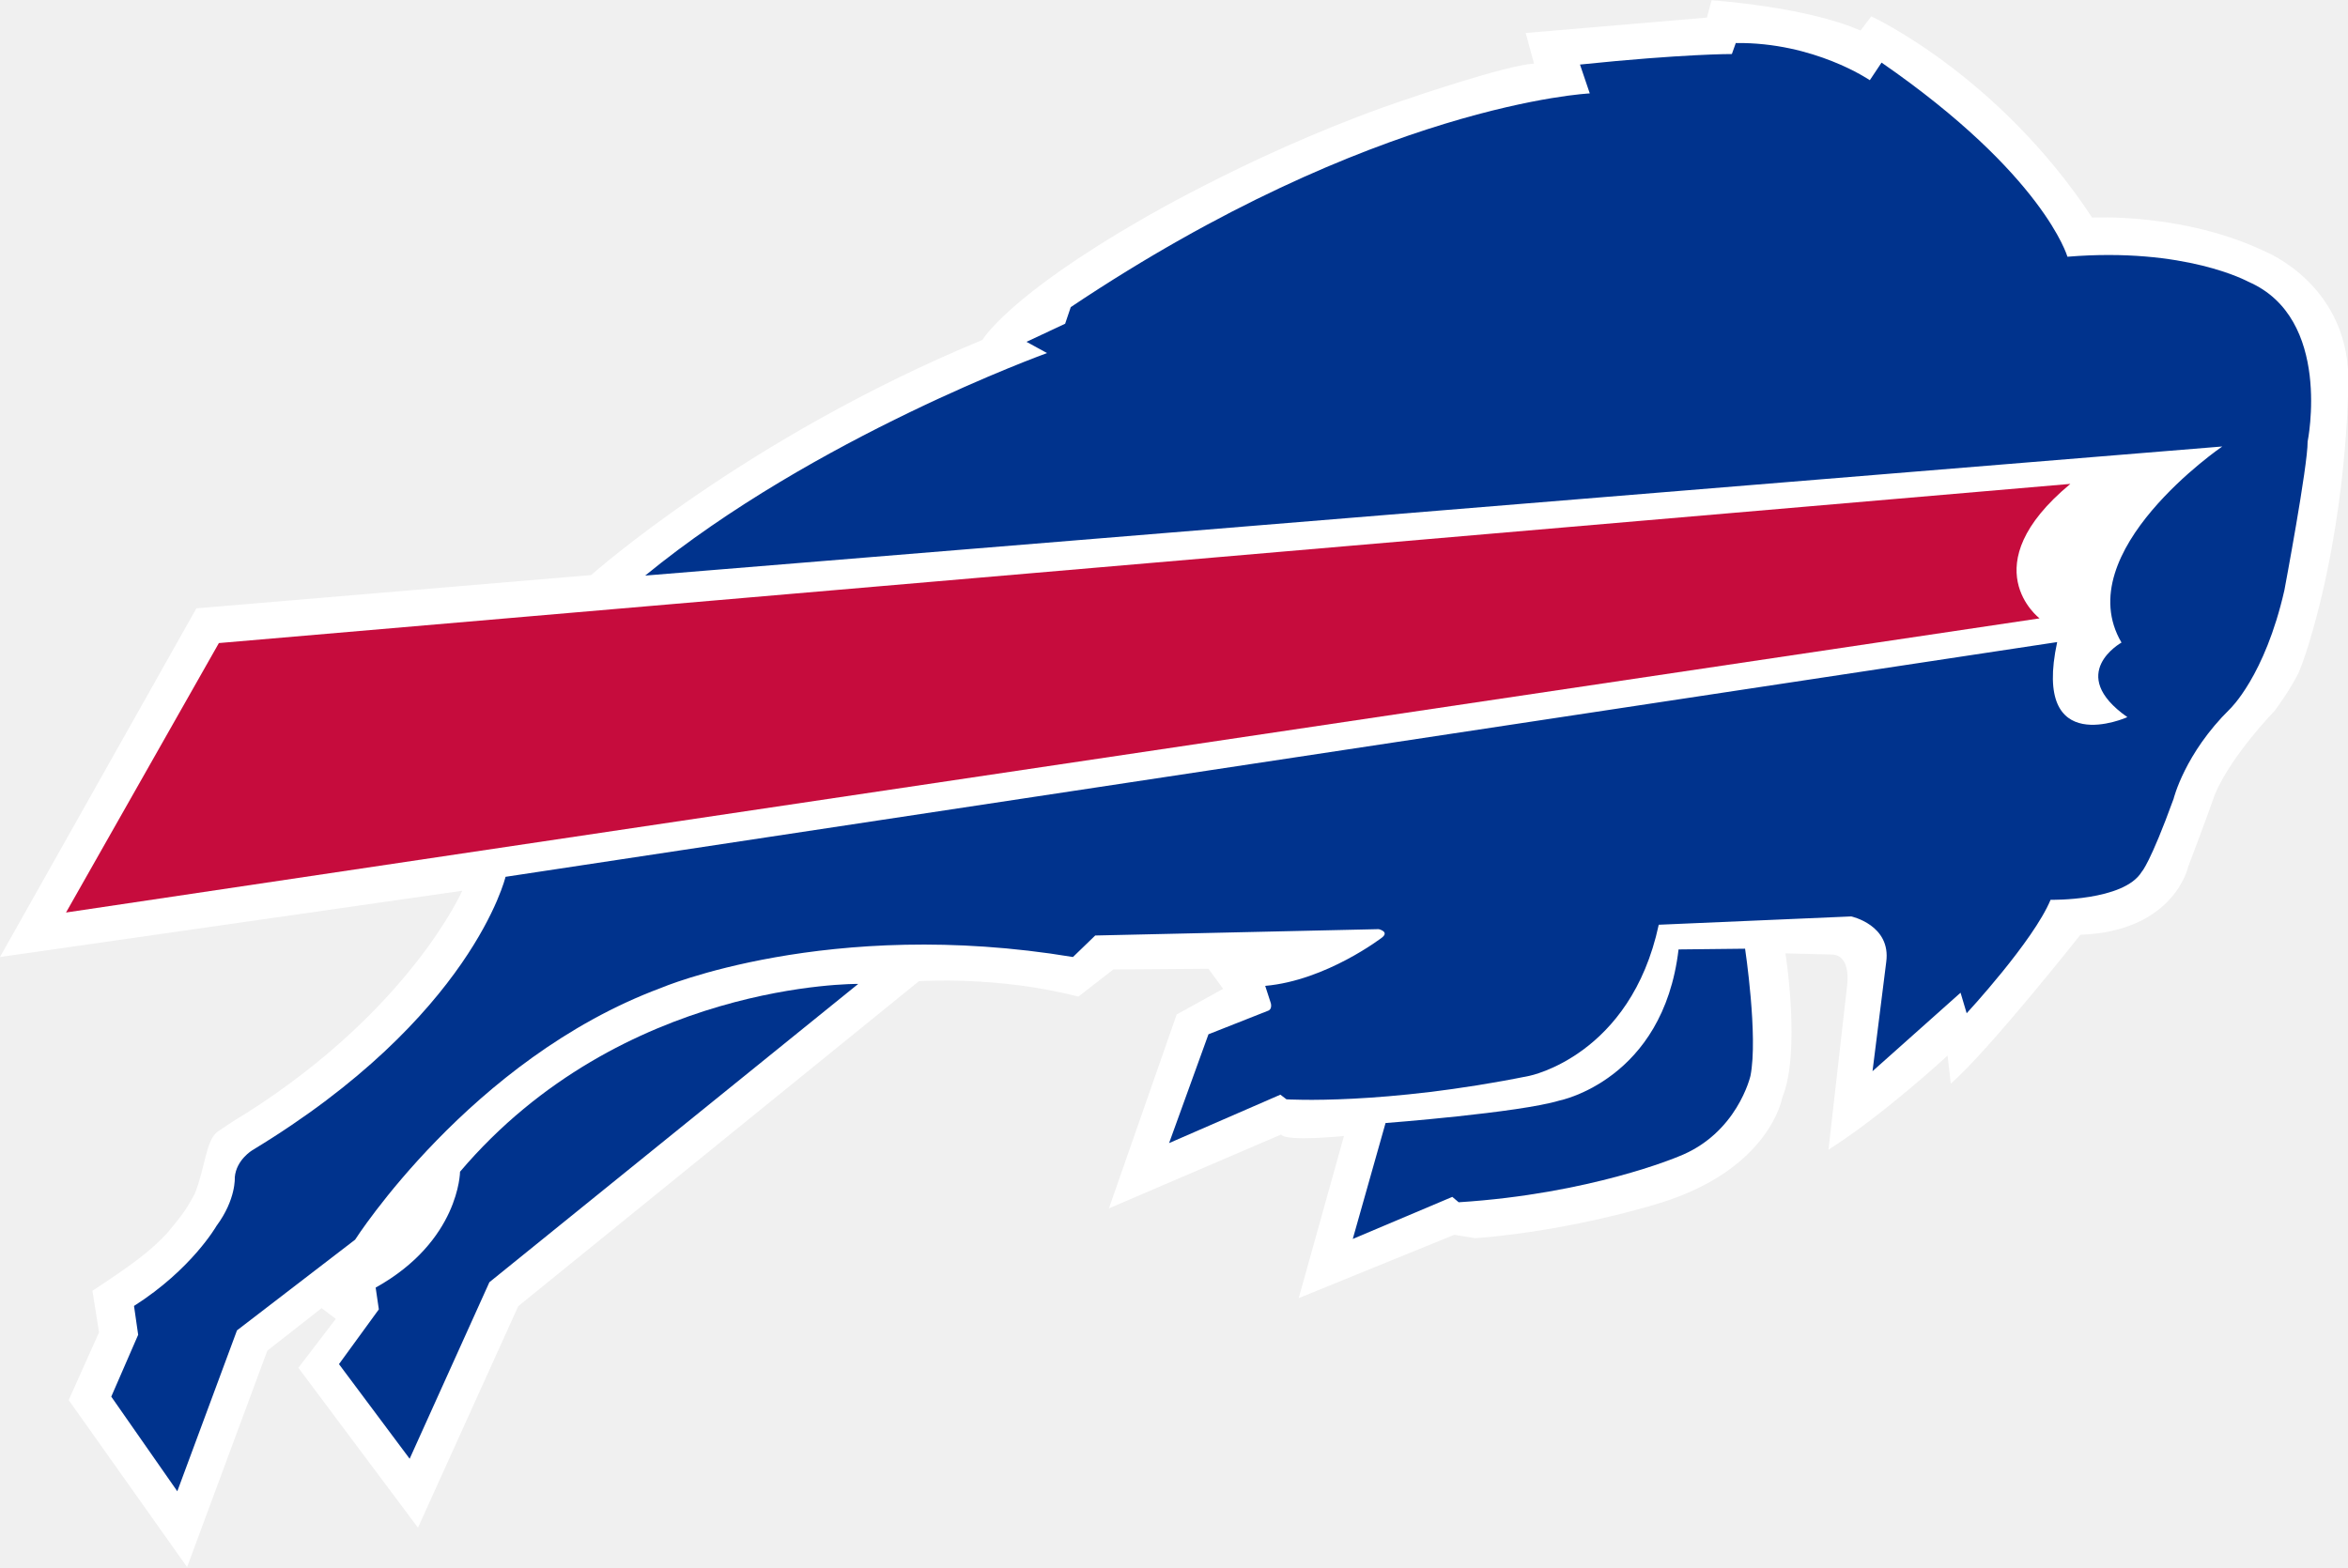
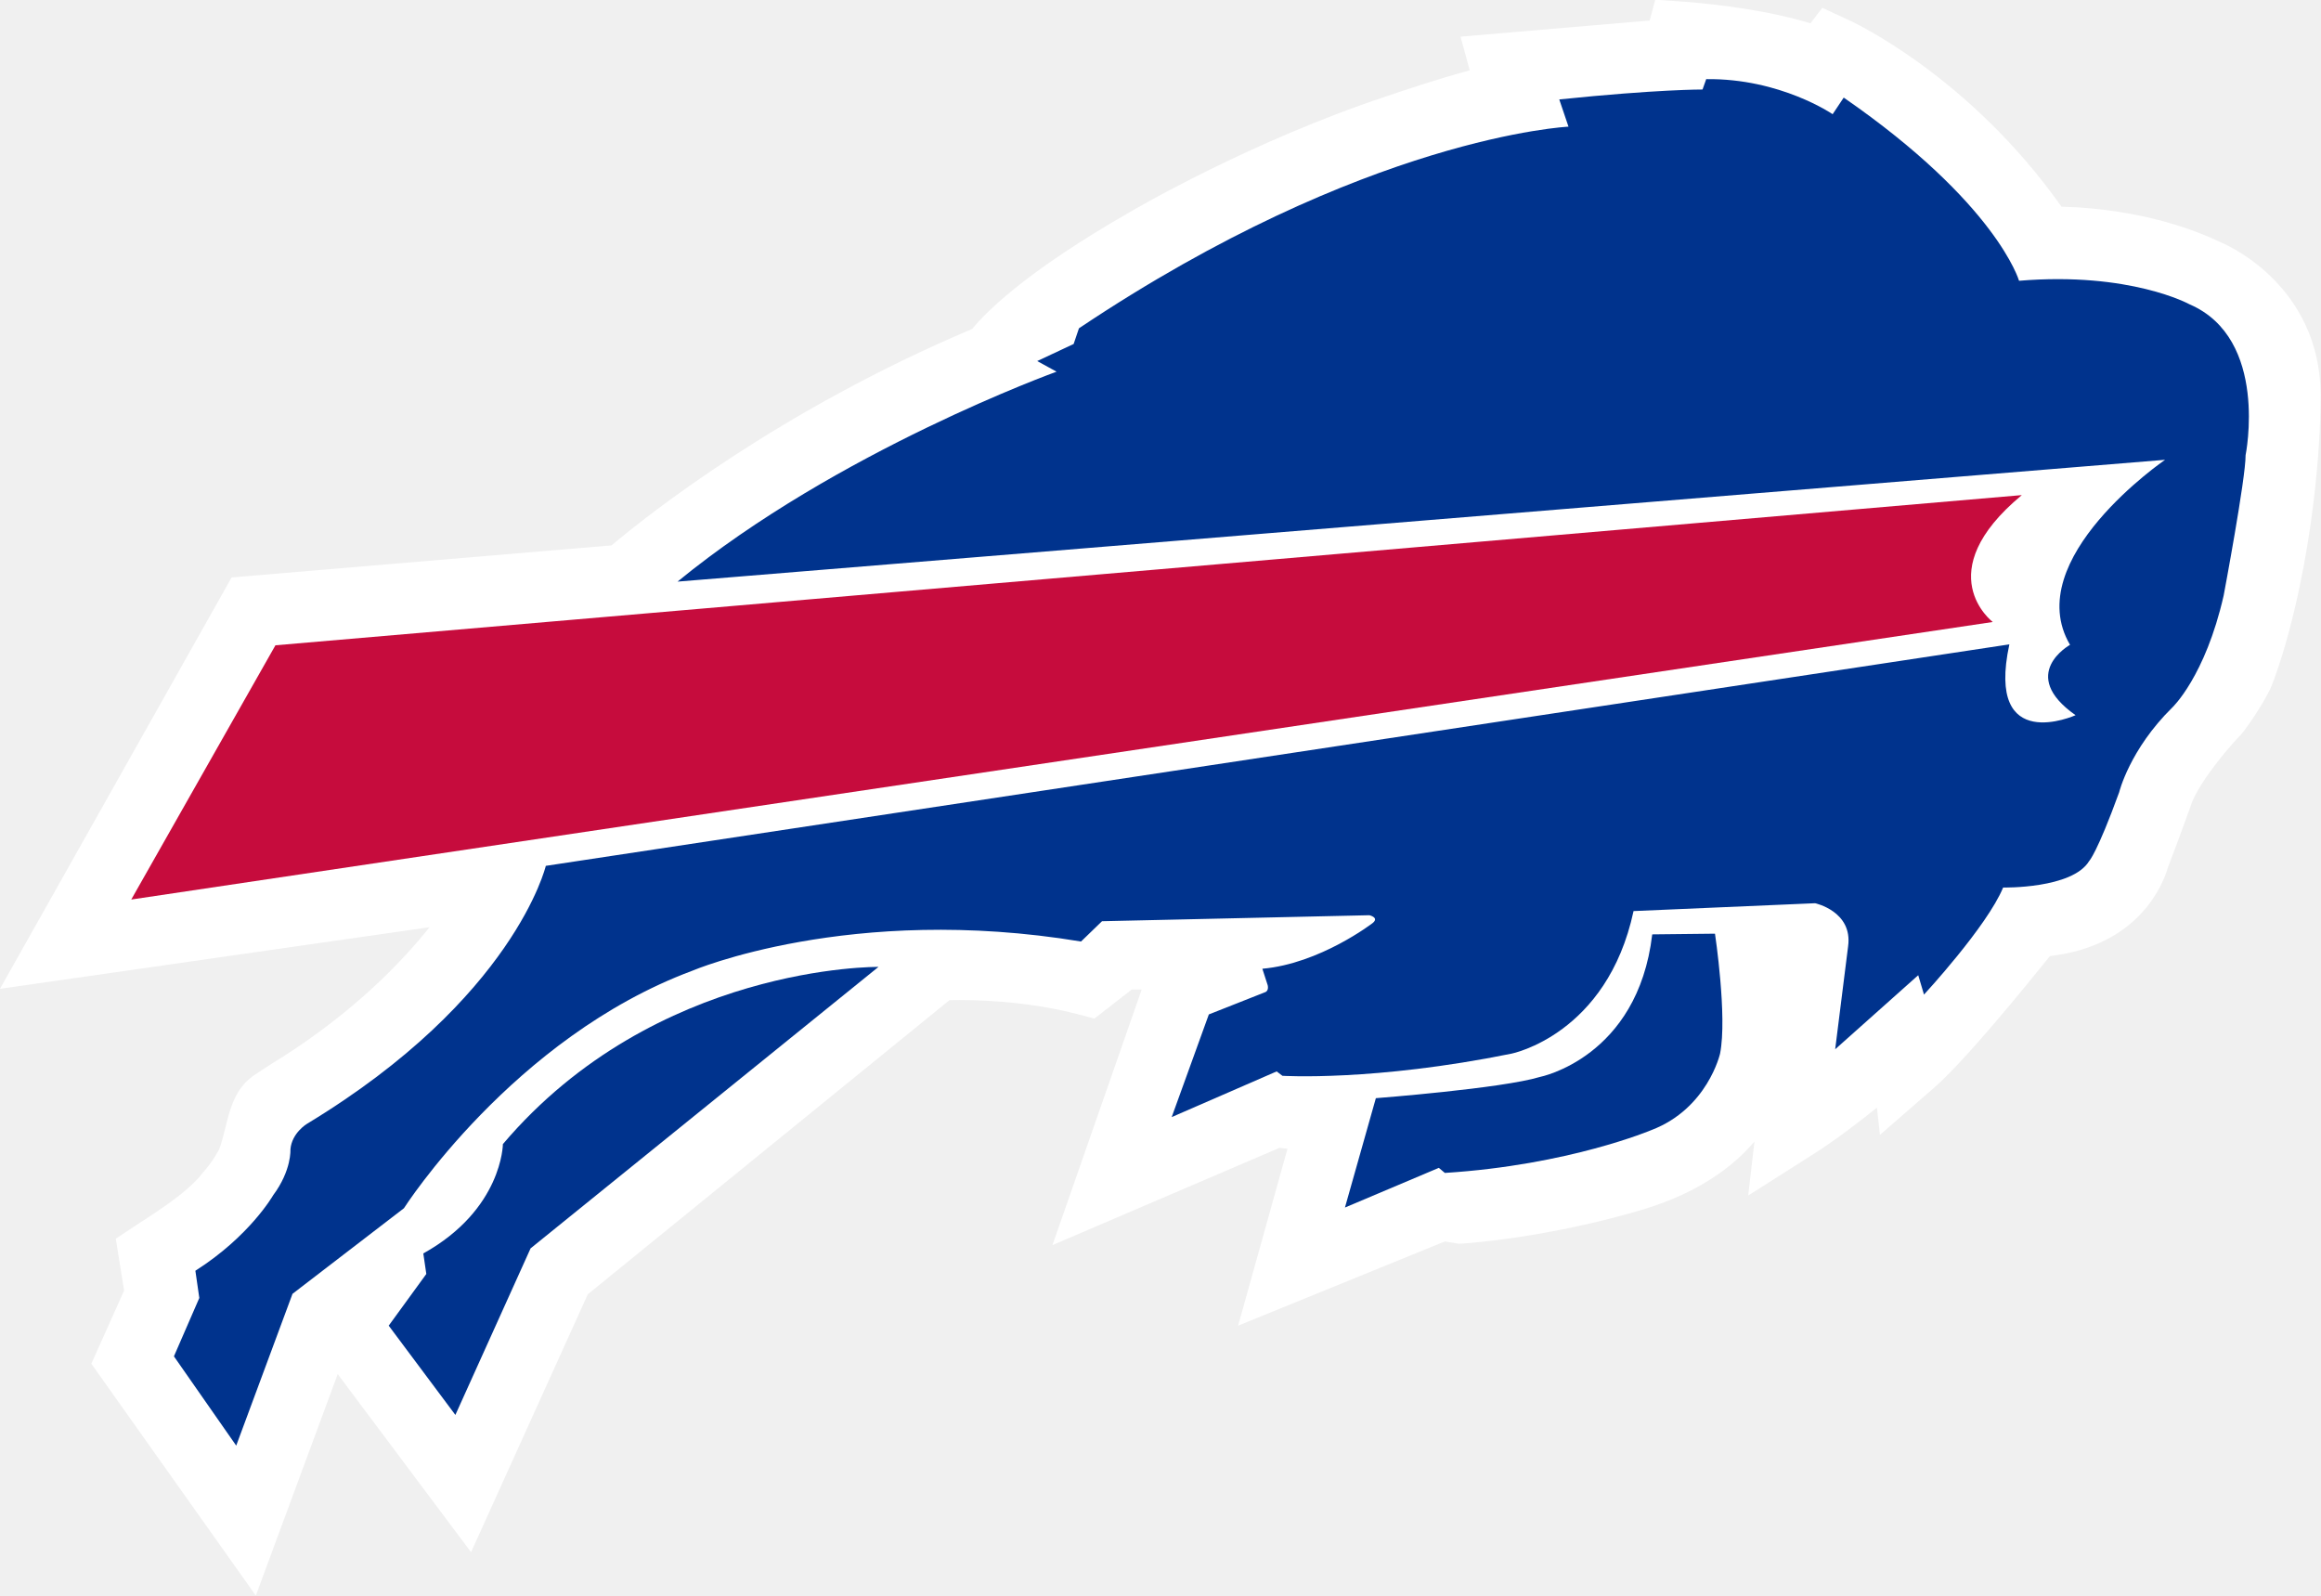
- <svg xmlns="http://www.w3.org/2000/svg" version="1.1" id="Layer_1" x="0px" y="0px" width="300px" height="200.3px" viewBox="0 0 300 200.3" style="enable-background:new 0 0 300 200.3;" xml:space="preserve">
+ <svg xmlns="http://www.w3.org/2000/svg" version="1.1" id="Layer_1" x="0px" y="0px" width="314.4px" height="216.1px" viewBox="0 0 314.4 216.1" style="enable-background:new 0 0 314.4 216.1;" xml:space="preserve">
  <style type="text/css">
	.st0{fill:#FFFFFF;}
	.st1{fill:#C60C3D;}
	.st2{fill:#00338D;}
</style>
  <g transform="matrix(1.25 0 0 -1.25 -283.99 554.65)">
    <g transform="matrix(.25 0 0 .25 227.19 294.87)">
-       <path class="st0" d="M101.3,140.5c66.7,42.6,87.7,90.6,87.7,90.6L0,204l80.3,142.6l161.4,13.6c0,0,62.8,56,160,96.2    c0,0,10.1,17.7,65.7,49.6c0,0,50.9,30,108.9,49.2c0,0,39.3,13.5,50.9,14.2l-3.4,12.5l74.1,6.3l1.9,7.1c0,0,38.7-2.6,60.9-12.4    l4.4,5.8c0,0,51.8-23.8,90.3-82.3c0,0,37.4,2.1,70.8-13.9c0,0,35.5-14.1,33.9-55.2c0,0-0.2-52.5-15.9-104.5c0,0-2.4-8.1-4.6-13    c0,0-3.3-6.6-9.5-15c0,0-17.6-18.1-24.4-34c0,0-3.7-10.6-11-29.8c0,0-5.6-26.5-44.1-27.9c0,0-37.4-47.3-53-60.9l-1.3,11.5    c0,0-26.1-24.2-48.7-38.5l7.6,67c0,0,1.9,12-5.7,12.8l-19.5,0.5c0,0,6.4-40.3-1.3-59c0,0-4.9-29.3-50.3-43.2    c0,0-35.1-11.2-75.2-14.3l-8.6,1.4L531,64.5l18.5,66.3c0,0-23.7-2.4-25.7,0.6l-70.4-30.2l27.7,79.3l19,10.5l-6,8.2l-38.9-0.3    l-14.3-11.1c-33.1,8.6-65.2,6.3-65.2,6.3L211.9,61.2l-41-90.6L122,36l15.3,20l-5.8,4.4L109.3,43L76.5-45.5L28.1,22.8l12.4,27.7    l-2.7,17c14.4,9.5,23.7,15.9,31,24.1c4,5.1,6.2,6.9,10.8,15.5c4.3,10.5,4.5,21.9,9.4,25.5C95,136.7,99.6,139.5,101.3,140.5" />
-       <path class="st1" d="M89.5,332.4L27,222.2l806.9,120.3c0,0-28,21.3,12.6,55L89.5,332.4" />
+       <path class="st0" d="M110.9-96.2L39.6,4.3l14.2,31.7l-3.6,22.5l8.6,5.7C72,72.7,80.4,78.5,86.4,85.2c0.8,1.1,1.6,2,2.4,2.9    c2.2,2.7,3.6,4.4,6.2,9.1c1.1,2.9,1.9,6.2,2.7,9.4c1.9,7.8,4.1,16.6,11.7,22.2l0.4,0.3c6.5,4.4,11.3,7.3,12.9,8.3    c30.5,19.5,50.8,40.2,63.5,56.1L0,166.8l100.4,178.3L265.1,359c15.5,13.1,72.9,58.6,156.3,93.8c6.9,8.4,24.7,25.6,67.9,50.4    c2,1.2,52.9,31,111.8,50.5c6.2,2.1,22.1,7.5,36,11.2l-4,14.6l82,7l2.4,9l13.1-0.9c1.4-0.1,30.5-2.1,54.2-9.3l5.1,6.7l11.7-5.4    c2.2-1,52.2-24.4,92-80.8c14.2-0.3,42.5-2.8,69-15.4c5.9-2.5,45.1-21.4,43.3-70.1c0-4.8-0.8-56.6-16.6-108.8    c-0.3-0.9-2.8-9.2-5.3-14.9l-0.3-0.6c-0.4-0.8-4.1-8.1-10.9-17.3l-1.4-1.7c-4.3-4.4-16.2-18-21-28.7c-0.9-2.4-4.4-12.5-10.7-29    c-2.1-7.2-12.5-33.8-51.1-38.3c-10.8-13.4-37.1-45.8-50.7-57.5l-23-20l-1.3,11.8c-8.5-6.8-18.3-14.3-27.6-20.2l-28.2-17.9    l2.7,23.4c-9-10.6-23.7-21.9-47.5-29.2c-1.3-0.4-37.2-11.7-78.7-15l-1.9-0.1l-6.1,1l-89.6-36.5l21.4,76.7    c-1.2,0.1-2.4,0.2-3.4,0.4l-98.5-42.2l38.7,110.8l-4.3,0l-16.2-12.6l-7.6,2c-22.9,5.9-45.6,6.2-55.2,6L254.8,34.4L204.2-77.4    L146.4-0.2L110.9-96.2z M76.3,7.9l25.6-36.1l23.8,64.3l35.5,27.8l28.4-21.6l-17.7-23.1l25.4-34l31.4,69.4L399.4,193l5,0.4    c1.3,0.1,30.3,2.1,62.6-4.9l12.5,9.7l52.5,0.4l21.6-29.5l-29.5-16.3l-13.7-39.2l49.2,21.1l3.6-5.5c3.9,0,9.6,0.3,14.5,0.8    l23.3,2.4l-16-57.5l37.6,15.3l11.1-1.8c36.9,3.1,69.4,13.3,69.7,13.4c32.9,10.1,38.8,28.4,39.4,30.8l0.2,2l0.7,1.2    c4.1,10,2.6,35.5,0.3,50.4l-3,19l40-1.1c6-0.6,11.4-3.6,15-8.4c6.2-8.1,5.4-18.8,4.9-22.4l-3.4-30.1c10.2,8.4,17.6,15.3,17.8,15.4    l23.2,21.5l1-8.5c11.2,13,22.8,27.4,28.4,34.6l4.6,5.8l7.4,0.3c25.3,0.9,29,15.1,29,15.2l0.3,1.2l0.4,1.2    c7.1,18.7,10.8,29.3,10.8,29.4l0.4,1c7.1,16.6,22.7,33.7,26.8,38c4.2,5.8,6.7,10.4,7.4,11.6c1.4,3.3,3.2,8.9,3.7,10.6    c14.9,49.3,15.2,99.5,15.2,100l0,0.6c1.1,29.4-23.6,39.6-23.8,39.7l-1,0.4c-29.1,13.9-62.7,12.4-63,12.4l-9.2-0.5l-5.1,7.7    c-25,37.9-56.2,60.4-72.6,70.4l-3.7-4.8l-11.6,5.1c-11.4,5-29.4,8.1-42.5,9.8l-1.3-4.8l-66.2-5.6l3.5-13l-19.6-1.2    c-5.8-0.4-28.8-7.2-46.7-13.4c-55.8-18.5-105.5-47.6-106-47.9c-45.7-26.2-58.4-41.8-60-44l-2.5-5.3l-5.1-1.3    c-93.3-38.6-154.9-92.8-155.5-93.4l-4-3.5l-5.3-0.5l-153-12.9L59.8,207.7l185.3,26.6l-11.5-26.3c-0.9-2.1-23.8-53-93.7-97.7    l-0.5-0.3c-0.7-0.4-4.1-2.5-9.2-5.8c-0.4-1.4-1-3.6-1.4-5.3c-1-4.2-2.3-9.3-4.4-14.5l-0.7-1.5c-4.3-8.1-7.3-11.7-10.1-15.1    c-0.7-0.8-1.4-1.7-2.2-2.7l-0.6-0.8c-6.9-7.7-14.9-13.9-25.5-21.1l1.8-11.6L76.3,7.9z M445.5,431.7L445.5,431.7L445.5,431.7z" />
+       <path class="st0" d="M131.2,123.8c66.7,42.6,87.7,90.6,87.7,90.6l-189-27.1l80.3,142.6l161.4,13.6c0,0,62.8,56,160,96.2    c0,0,10.1,17.7,65.7,49.6c0,0,50.9,30,108.9,49.2c0,0,39.3,13.5,50.9,14.2l-3.4,12.5l74.1,6.3l1.9,7.1c0,0,38.7-2.6,60.9-12.4    l4.4,5.8c0,0,51.8-23.8,90.3-82.3c0,0,37.4,2.1,70.8-13.9c0,0,35.5-14.1,33.9-55.2c0,0-0.2-52.5-15.9-104.5c0,0-2.4-8.1-4.6-13    c0,0-3.3-6.6-9.5-15c0,0-17.6-18.1-24.4-34c0,0-3.7-10.6-11-29.8c0,0-5.6-26.5-44.1-27.9c0,0-37.4-47.3-53-60.9l-1.3,11.5    c0,0-26.1-24.2-48.7-38.5l7.6,67c0,0,1.9,12-5.7,12.8l-19.5,0.5c0,0,6.4-40.3-1.3-59c0,0-4.9-29.3-50.3-43.2    c0,0-35.1-11.2-75.2-14.3l-8.6,1.4l-63.6-25.9l18.5,66.3c0,0-23.7-2.4-25.7,0.6l-70.4-30.2l27.7,79.3l19,10.5l-6,8.2l-38.9-0.3    l-14.3-11.1c-33.1,8.6-65.2,6.3-65.2,6.3L241.8,44.5l-41-90.6l-48.9,65.4l15.3,20l-5.8,4.4l-22.2-17.4l-32.8-88.5L58,6.1    l12.4,27.7l-2.7,17c14.4,9.5,23.7,15.9,31,24.1c4,5.1,6.2,6.9,10.8,15.5c4.3,10.5,4.5,21.9,9.4,25.5    C124.9,120,129.5,122.8,131.2,123.8" />
+       <path class="st1" d="M119.4,315.7L56.9,205.5l806.9,120.3c0,0-28,21.3,12.6,55L119.4,315.7" />
      <g>
-         <path class="st2" d="M908.6,412.8c0,0-63-43.1-41.2-80.2c0,0-22.9-12.7,2.4-30.5c0,0-39.1-17.6-28.7,30.7l-634.4-96     c0,0-13.6-57.4-103.5-111.8c0,0-6.6-3.9-7.2-11.1c0,0,0.6-9-7.5-19.9c0,0-10.1-17.7-33.7-32.7l1.7-11.8l-11-25.3l27-38.7     l24.4,65.8l48.3,37.1c0,0,47.2,73.9,124.9,102.9c0,0,68.6,29.3,168.6,12.7l9.1,8.8l115.9,2.6c0,0,4.4-1,1.4-3.4     c0,0-22.8-17.6-47.8-19.8l2.3-7.1c0,0,0.7-2.5-1.2-3.1l-24.3-9.6l-16.1-44.5l45.5,19.8l2.5-1.9c0,0,39.6-2.5,99.3,9.6     c0,0,41.4,8.2,52.9,61.8l78.7,3.4c0,0,16.4-3.5,14.3-18.7l-5.6-44.6l36,32.1l2.5-8.4c0,0,27.3,29.5,34.3,46.4     c0,0,30-0.6,37.3,11.5c0,0,3.4,3.4,13,29.8c0,0,4.5,18.5,23,36.7c0,0,14.3,13.4,22.3,48.6c0,0,9.6,51,9.5,60.8     c0,0,10.3,50.5-24.3,65.4c0,0-25.7,14.2-73.9,10.2c0,0-9.6,33.5-76,79.4l-4.8-7.2c0,0-22.7,15.6-54.8,15.2l-1.6-4.5     c0,0-19.5,0.1-62.1-4.3l4-11.8c0,0-87.7-4.1-212.2-87.4l-2.3-6.8l-15.8-7.4l8.4-4.6c0,0-95.1-34.3-164.3-91L908.6,412.8" />
-         <path class="st2" d="M686.3,207.1l27.2,0.3c0,0,5.4-35.9,2.2-52c0,0-5.4-23.8-29.7-33.1c0,0-35.8-15.2-89.6-18.6l-2.6,2.2     l-40.7-17.2l13.4,47.4c0,0,54.6,4.2,71.1,9.2C637.6,145.3,680,153.6,686.3,207.1" />
-         <path class="st2" d="M350.9,193c0,0-96.6,1.2-162.8-76.8c0,0-0.2-28.3-34.5-47.4l1.3-8.9l-16.3-22.4l28.9-38.7l32.6,72.2     L350.9,193" />
+         <path class="st2" d="M938.5,396.1c0,0-63-43.1-41.2-80.2c0,0-22.9-12.7,2.4-30.5c0,0-39.1-17.6-28.7,30.7l-634.4-96     c0,0-13.6-57.4-103.5-111.8c0,0-6.6-3.9-7.2-11.1c0,0,0.6-9-7.5-19.9c0,0-10.1-17.7-33.7-32.7l1.7-11.8l-11-25.3l27-38.7     l24.4,65.8l48.3,37.1c0,0,47.2,73.9,124.9,102.9c0,0,68.6,29.3,168.6,12.7l9.1,8.8l115.9,2.6c0,0,4.4-1,1.4-3.4     c0,0-22.8-17.6-47.8-19.8l2.3-7.1c0,0,0.7-2.5-1.2-3.1l-24.3-9.6l-16.1-44.5l45.5,19.8l2.5-1.9c0,0,39.6-2.5,99.3,9.6     c0,0,41.4,8.2,52.9,61.8l78.7,3.4c0,0,16.4-3.5,14.3-18.7l-5.6-44.6l36,32.1l2.5-8.4c0,0,27.3,29.5,34.3,46.4     c0,0,30-0.6,37.3,11.5c0,0,3.4,3.4,13,29.8c0,0,4.5,18.5,23,36.7c0,0,14.3,13.4,22.3,48.6c0,0,9.6,51,9.5,60.8     c0,0,10.3,50.5-24.3,65.4c0,0-25.7,14.2-73.9,10.2c0,0-9.6,33.5-76,79.4l-4.8-7.2c0,0-22.7,15.6-54.8,15.2l-1.6-4.5     c0,0-19.5,0.1-62.1-4.3l4-11.8c0,0-87.7-4.1-212.2-87.4l-2.3-6.8l-15.8-7.4l8.4-4.6c0,0-95.1-34.3-164.3-91L938.5,396.1" />
+         <path class="st2" d="M716.2,190.4l27.2,0.3c0,0,5.4-35.9,2.2-52c0,0-5.4-23.8-29.7-33.1c0,0-35.8-15.2-89.6-18.6l-2.6,2.2L583,72     l13.4,47.4c0,0,54.6,4.2,71.1,9.2C667.5,128.6,709.9,136.9,716.2,190.4" />
+         <path class="st2" d="M380.8,176.3c0,0-96.6,1.2-162.8-76.8c0,0-0.2-28.3-34.5-47.4l1.3-8.9l-16.3-22.4l28.9-38.7L230,54.3     L380.8,176.3" />
      </g>
    </g>
  </g>
</svg>
